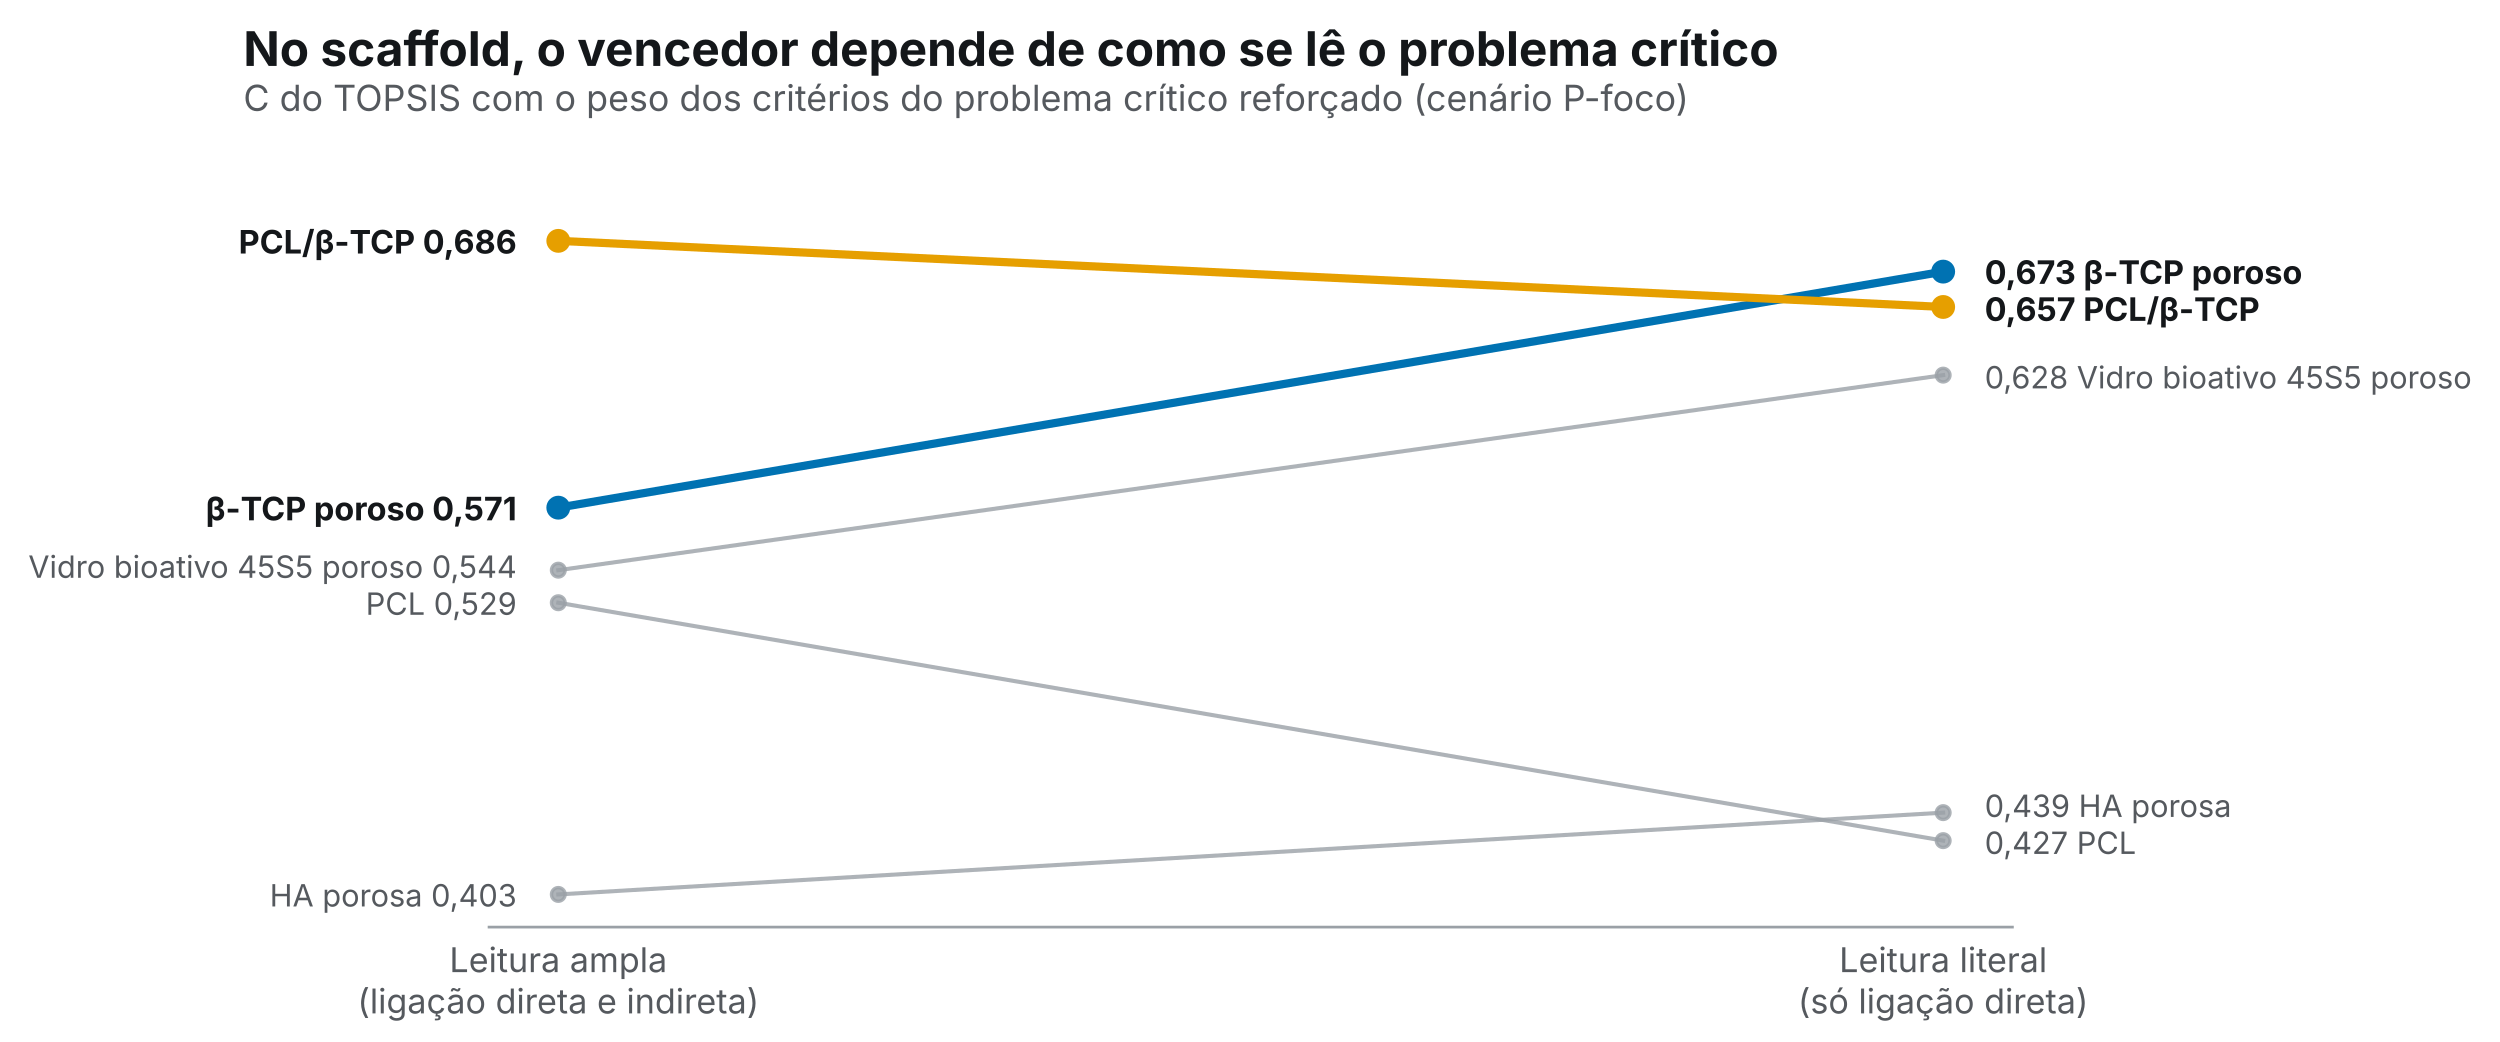
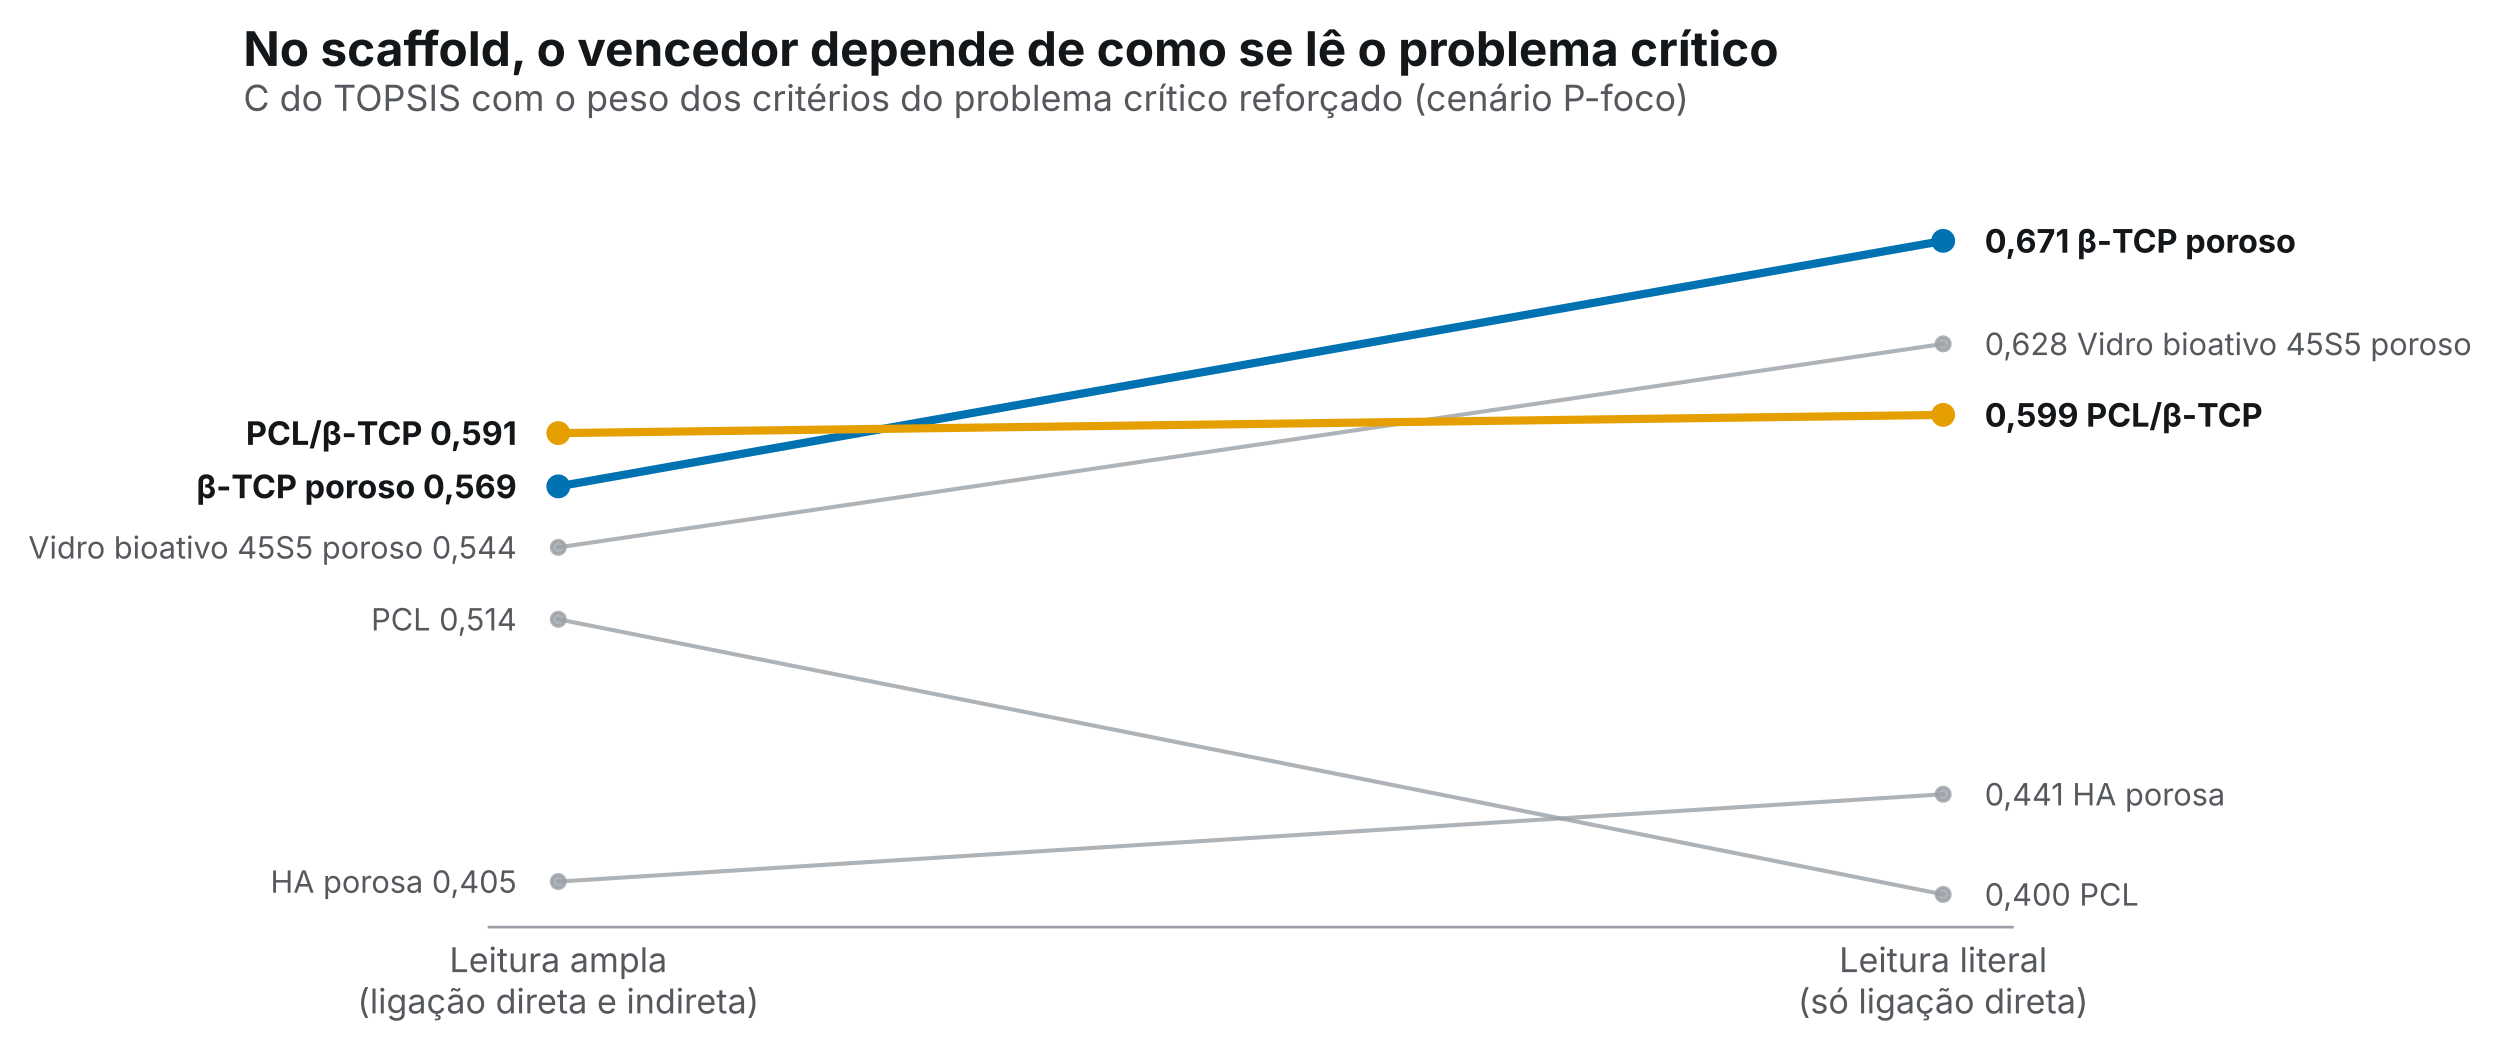
<svg xmlns="http://www.w3.org/2000/svg" xmlns:xlink="http://www.w3.org/1999/xlink" width="732.594pt" height="305.135pt" viewBox="0 0 732.594 305.135" version="1.1">
  <defs>
    <style type="text/css">*{stroke-linejoin: round; stroke-linecap: butt}</style>
  </defs>
  <g id="figure_1">
    <g id="patch_1">
      <path d="M 0 305.135  L 732.594 305.135  L 732.594 0  L 0 0  L 0 305.135  z " style="fill: none" />
    </g>
    <g id="axes_1">
      <g id="patch_2">
        <path d="M 143.311 271.675  L 589.711 271.675  L 589.711 61.003  L 143.311 61.003  L 143.311 271.675  z " style="fill: none" />
      </g>
      <g id="matplotlib.axis_1">
        <g id="xtick_1">
          <g id="line2d_1" />
          <g id="text_1">
            <text style="font-size: 10px; font-family: 'Inter'; fill: #55595e" transform="translate(131.693 284.863)">Leitura ampla</text>
            <text style="font-size: 10px; font-family: 'Inter'; fill: #55595e" transform="translate(104.7399 296.9626)">(ligação direta e indireta)</text>
          </g>
        </g>
        <g id="xtick_2">
          <g id="line2d_2" />
          <g id="text_2">
            <text style="font-size: 10px; font-family: 'Inter'; fill: #55595e" transform="translate(538.9541 284.863)">Leitura literal</text>
            <text style="font-size: 10px; font-family: 'Inter'; fill: #55595e" transform="translate(526.8612 296.9626)">(só ligação direta)</text>
          </g>
        </g>
      </g>
      <g id="matplotlib.axis_2" />
      <g id="line2d_3">
-         <path d="M 163.602 176.623  L 569.421 246.34  " clip-path="url(#pcd8781b0df)" style="fill: none; stroke: #9aa0a6; stroke-opacity: 0.8; stroke-width: 1.2; stroke-linecap: square" />
+         <path d="M 163.602 181.473  L 569.421 262.099  " clip-path="url(#pcd8781b0df)" style="fill: none; stroke: #9aa0a6; stroke-opacity: 0.8; stroke-width: 1.2; stroke-linecap: square" />
        <defs>
          <path id="mc809b70277" d="M 0 2  C 0.53 2 1.039 1.789 1.414 1.414  C 1.789 1.039 2 0.53 2 0  C 2 -0.53 1.789 -1.039 1.414 -1.414  C 1.039 -1.789 0.53 -2 0 -2  C -0.53 -2 -1.039 -1.789 -1.414 -1.414  C -1.789 -1.039 -2 -0.53 -2 0  C -2 0.53 -1.789 1.039 -1.414 1.414  C -1.039 1.789 -0.53 2 0 2  z " style="stroke: #9aa0a6; stroke-opacity: 0.8" />
        </defs>
        <g clip-path="url(#pcd8781b0df)">
-           <use xlink:href="#mc809b70277" x="163.602" y="176.623" style="fill: #9aa0a6; fill-opacity: 0.8; stroke: #9aa0a6; stroke-opacity: 0.8" />
-           <use xlink:href="#mc809b70277" x="569.421" y="246.34" style="fill: #9aa0a6; fill-opacity: 0.8; stroke: #9aa0a6; stroke-opacity: 0.8" />
+           <use xlink:href="#mc809b70277" x="163.602" y="181.473" style="fill: #9aa0a6; fill-opacity: 0.8; stroke: #9aa0a6; stroke-opacity: 0.8" />
+           <use xlink:href="#mc809b70277" x="569.421" y="262.099" style="fill: #9aa0a6; fill-opacity: 0.8; stroke: #9aa0a6; stroke-opacity: 0.8" />
        </g>
      </g>
      <g id="line2d_4">
-         <path d="M 163.602 262.099  L 569.421 238.133  " clip-path="url(#pcd8781b0df)" style="fill: none; stroke: #9aa0a6; stroke-opacity: 0.8; stroke-width: 1.2; stroke-linecap: square" />
+         <path d="M 163.602 258.334  L 569.421 232.746  " clip-path="url(#pcd8781b0df)" style="fill: none; stroke: #9aa0a6; stroke-opacity: 0.8; stroke-width: 1.2; stroke-linecap: square" />
        <g clip-path="url(#pcd8781b0df)">
-           <use xlink:href="#mc809b70277" x="163.602" y="262.099" style="fill: #9aa0a6; fill-opacity: 0.8; stroke: #9aa0a6; stroke-opacity: 0.8" />
-           <use xlink:href="#mc809b70277" x="569.421" y="238.133" style="fill: #9aa0a6; fill-opacity: 0.8; stroke: #9aa0a6; stroke-opacity: 0.8" />
+           <use xlink:href="#mc809b70277" x="163.602" y="258.334" style="fill: #9aa0a6; fill-opacity: 0.8; stroke: #9aa0a6; stroke-opacity: 0.8" />
+           <use xlink:href="#mc809b70277" x="569.421" y="232.746" style="fill: #9aa0a6; fill-opacity: 0.8; stroke: #9aa0a6; stroke-opacity: 0.8" />
        </g>
      </g>
      <g id="line2d_5">
-         <path d="M 163.602 148.766  L 569.421 79.595  " clip-path="url(#pcd8781b0df)" style="fill: none; stroke: #0072b2; stroke-width: 2.4; stroke-linecap: square" />
+         <path d="M 163.602 142.529  L 569.421 70.579  " clip-path="url(#pcd8781b0df)" style="fill: none; stroke: #0072b2; stroke-width: 2.4; stroke-linecap: square" />
        <defs>
          <path id="m2a6c9a692c" d="M 0 3  C 0.796 3 1.559 2.684 2.121 2.121  C 2.684 1.559 3 0.796 3 0  C 3 -0.796 2.684 -1.559 2.121 -2.121  C 1.559 -2.684 0.796 -3 0 -3  C -0.796 -3 -1.559 -2.684 -2.121 -2.121  C -2.684 -1.559 -3 -0.796 -3 0  C -3 0.796 -2.684 1.559 -2.121 2.121  C -1.559 2.684 -0.796 3 0 3  z " style="stroke: #0072b2" />
        </defs>
        <g clip-path="url(#pcd8781b0df)">
-           <use xlink:href="#m2a6c9a692c" x="163.602" y="148.766" style="fill: #0072b2; stroke: #0072b2" />
-           <use xlink:href="#m2a6c9a692c" x="569.421" y="79.595" style="fill: #0072b2; stroke: #0072b2" />
+           <use xlink:href="#m2a6c9a692c" x="163.602" y="142.529" style="fill: #0072b2; stroke: #0072b2" />
+           <use xlink:href="#m2a6c9a692c" x="569.421" y="70.579" style="fill: #0072b2; stroke: #0072b2" />
        </g>
      </g>
      <g id="line2d_6">
-         <path d="M 163.602 167.083  L 569.421 109.927  " clip-path="url(#pcd8781b0df)" style="fill: none; stroke: #9aa0a6; stroke-opacity: 0.8; stroke-width: 1.2; stroke-linecap: square" />
+         <path d="M 163.602 160.395  L 569.421 100.769  " clip-path="url(#pcd8781b0df)" style="fill: none; stroke: #9aa0a6; stroke-opacity: 0.8; stroke-width: 1.2; stroke-linecap: square" />
        <g clip-path="url(#pcd8781b0df)">
-           <use xlink:href="#mc809b70277" x="163.602" y="167.083" style="fill: #9aa0a6; fill-opacity: 0.8; stroke: #9aa0a6; stroke-opacity: 0.8" />
-           <use xlink:href="#mc809b70277" x="569.421" y="109.927" style="fill: #9aa0a6; fill-opacity: 0.8; stroke: #9aa0a6; stroke-opacity: 0.8" />
+           <use xlink:href="#mc809b70277" x="163.602" y="160.395" style="fill: #9aa0a6; fill-opacity: 0.8; stroke: #9aa0a6; stroke-opacity: 0.8" />
+           <use xlink:href="#mc809b70277" x="569.421" y="100.769" style="fill: #9aa0a6; fill-opacity: 0.8; stroke: #9aa0a6; stroke-opacity: 0.8" />
        </g>
      </g>
      <g id="line2d_7">
-         <path d="M 163.602 70.579  L 569.421 89.955  " clip-path="url(#pcd8781b0df)" style="fill: none; stroke: #e69f00; stroke-width: 2.4; stroke-linecap: square" />
+         <path d="M 163.602 126.914  L 569.421 121.579  " clip-path="url(#pcd8781b0df)" style="fill: none; stroke: #e69f00; stroke-width: 2.4; stroke-linecap: square" />
        <defs>
          <path id="m99e364b38a" d="M 0 3  C 0.796 3 1.559 2.684 2.121 2.121  C 2.684 1.559 3 0.796 3 0  C 3 -0.796 2.684 -1.559 2.121 -2.121  C 1.559 -2.684 0.796 -3 0 -3  C -0.796 -3 -1.559 -2.684 -2.121 -2.121  C -2.684 -1.559 -3 -0.796 -3 0  C -3 0.796 -2.684 1.559 -2.121 2.121  C -1.559 2.684 -0.796 3 0 3  z " style="stroke: #e69f00" />
        </defs>
        <g clip-path="url(#pcd8781b0df)">
-           <use xlink:href="#m99e364b38a" x="163.602" y="70.579" style="fill: #e69f00; stroke: #e69f00" />
-           <use xlink:href="#m99e364b38a" x="569.421" y="89.955" style="fill: #e69f00; stroke: #e69f00" />
+           <use xlink:href="#m99e364b38a" x="163.602" y="126.914" style="fill: #e69f00; stroke: #e69f00" />
+           <use xlink:href="#m99e364b38a" x="569.421" y="121.579" style="fill: #e69f00; stroke: #e69f00" />
        </g>
      </g>
      <g id="patch_3">
        <path d="M 143.311 271.675  L 589.711 271.675  " style="fill: none; stroke: #9aa0a6; stroke-width: 0.8; stroke-linejoin: miter; stroke-linecap: square" />
      </g>
      <g id="text_3">
-         <text style="font-size: 9px; font-family: 'Inter'; text-anchor: end; fill: #55595e" x="151.428" y="180.157" transform="rotate(-0 151.4278 180.1571)">PCL  0,529</text>
+         <text style="font-size: 9px; font-family: 'Inter'; text-anchor: end; fill: #55595e" x="151.428" y="184.746" transform="rotate(-0 151.4278 184.7464)">PCL  0,514</text>
      </g>
      <g id="text_4">
-         <text style="font-size: 9px; font-family: 'Inter'; text-anchor: start; fill: #55595e" x="581.595" y="250.236" transform="rotate(-0 581.5951 250.2364)">0,427  PCL</text>
+         <text style="font-size: 9px; font-family: 'Inter'; text-anchor: start; fill: #55595e" x="581.595" y="265.373" transform="rotate(-0 581.5951 265.3734)">0,400  PCL</text>
      </g>
      <g id="text_5">
-         <text style="font-size: 9px; font-family: 'Inter'; text-anchor: end; fill: #55595e" x="151.428" y="265.633" transform="rotate(-0 151.4278 265.6332)">HA porosa  0,403</text>
+         <text style="font-size: 9px; font-family: 'Inter'; text-anchor: end; fill: #55595e" x="151.428" y="261.608" transform="rotate(-0 151.4278 261.6079)">HA porosa  0,405</text>
      </g>
      <g id="text_6">
-         <text style="font-size: 9px; font-family: 'Inter'; text-anchor: start; fill: #55595e" x="581.595" y="239.397" transform="rotate(-0 581.5951 239.3967)">0,439  HA porosa</text>
+         <text style="font-size: 9px; font-family: 'Inter'; text-anchor: start; fill: #55595e" x="581.595" y="236.02" transform="rotate(-0 581.5951 236.0198)">0,441  HA porosa</text>
      </g>
      <g id="text_7">
-         <text style="font-weight: 700; font-size: 9.5px; font-family: 'Inter'; text-anchor: end; fill: #14171a" x="151.428" y="152.481" transform="rotate(-0 151.4278 152.4813)">β-TCP poroso  0,571</text>
+         <text style="font-weight: 700; font-size: 9.5px; font-family: 'Inter'; text-anchor: end; fill: #14171a" x="151.428" y="145.985" transform="rotate(-0 151.4278 145.9847)">β-TCP poroso  0,569</text>
      </g>
      <g id="text_8">
-         <text style="font-weight: 700; font-size: 9.5px; font-family: 'Inter'; text-anchor: start; fill: #14171a" x="581.595" y="83.193" transform="rotate(-0 581.5951 83.19324)">0,673  β-TCP poroso</text>
+         <text style="font-weight: 700; font-size: 9.5px; font-family: 'Inter'; text-anchor: start; fill: #14171a" x="581.595" y="74.035" transform="rotate(-0 581.5951 74.03526)">0,671  β-TCP poroso</text>
      </g>
      <g id="text_9">
-         <text style="font-size: 9px; font-family: 'Inter'; text-anchor: end; fill: #55595e" x="151.428" y="169.317" transform="rotate(-0 151.4278 169.3174)">Vidro bioativo 45S5 poroso  0,544</text>
+         <text style="font-size: 9px; font-family: 'Inter'; text-anchor: end; fill: #55595e" x="151.428" y="163.669" transform="rotate(-0 151.4278 163.6691)">Vidro bioativo 45S5 poroso  0,544</text>
      </g>
      <g id="text_10">
-         <text style="font-size: 9px; font-family: 'Inter'; text-anchor: start; fill: #55595e" x="581.595" y="113.823" transform="rotate(-0 581.5951 113.8233)">0,628  Vidro bioativo 45S5 poroso</text>
+         <text style="font-size: 9px; font-family: 'Inter'; text-anchor: start; fill: #55595e" x="581.595" y="104.043" transform="rotate(-0 581.5951 104.0433)">0,628  Vidro bioativo 45S5 poroso</text>
      </g>
      <g id="text_11">
-         <text style="font-weight: 700; font-size: 9.5px; font-family: 'Inter'; text-anchor: end; fill: #14171a" x="151.428" y="74.295" transform="rotate(-0 151.4278 74.29505)">PCL/β-TCP  0,686</text>
+         <text style="font-weight: 700; font-size: 9.5px; font-family: 'Inter'; text-anchor: end; fill: #14171a" x="151.428" y="130.37" transform="rotate(-0 151.4278 130.3702)">PCL/β-TCP  0,591</text>
      </g>
      <g id="text_12">
-         <text style="font-weight: 700; font-size: 9.5px; font-family: 'Inter'; text-anchor: start; fill: #14171a" x="581.595" y="94.033" transform="rotate(-0 581.5951 94.03296)">0,657  PCL/β-TCP</text>
+         <text style="font-weight: 700; font-size: 9.5px; font-family: 'Inter'; text-anchor: start; fill: #14171a" x="581.595" y="125.035" transform="rotate(-0 581.5951 125.0353)">0,599  PCL/β-TCP</text>
      </g>
    </g>
    <g id="text_13">
      <text style="font-weight: 700; font-size: 14px; font-family: 'Inter'; text-anchor: start; fill: #14171a" x="71.311" y="19.323" transform="rotate(-0 71.31145 19.3225)">No scaffold, o vencedor depende de como se lê o problema crítico</text>
    </g>
    <g id="text_14">
      <text style="font-size: 10.5px; font-family: 'Inter'; text-anchor: start; fill: #55595e" x="71.311" y="32.479" transform="rotate(-0 71.31145 32.47874)">C do TOPSIS com o peso dos critérios do problema crítico reforçado (cenário P-foco)</text>
    </g>
  </g>
  <defs>
    <clipPath id="pcd8781b0df">
      <rect x="143.311" y="61.003" width="446.4" height="210.672" />
    </clipPath>
  </defs>
</svg>
